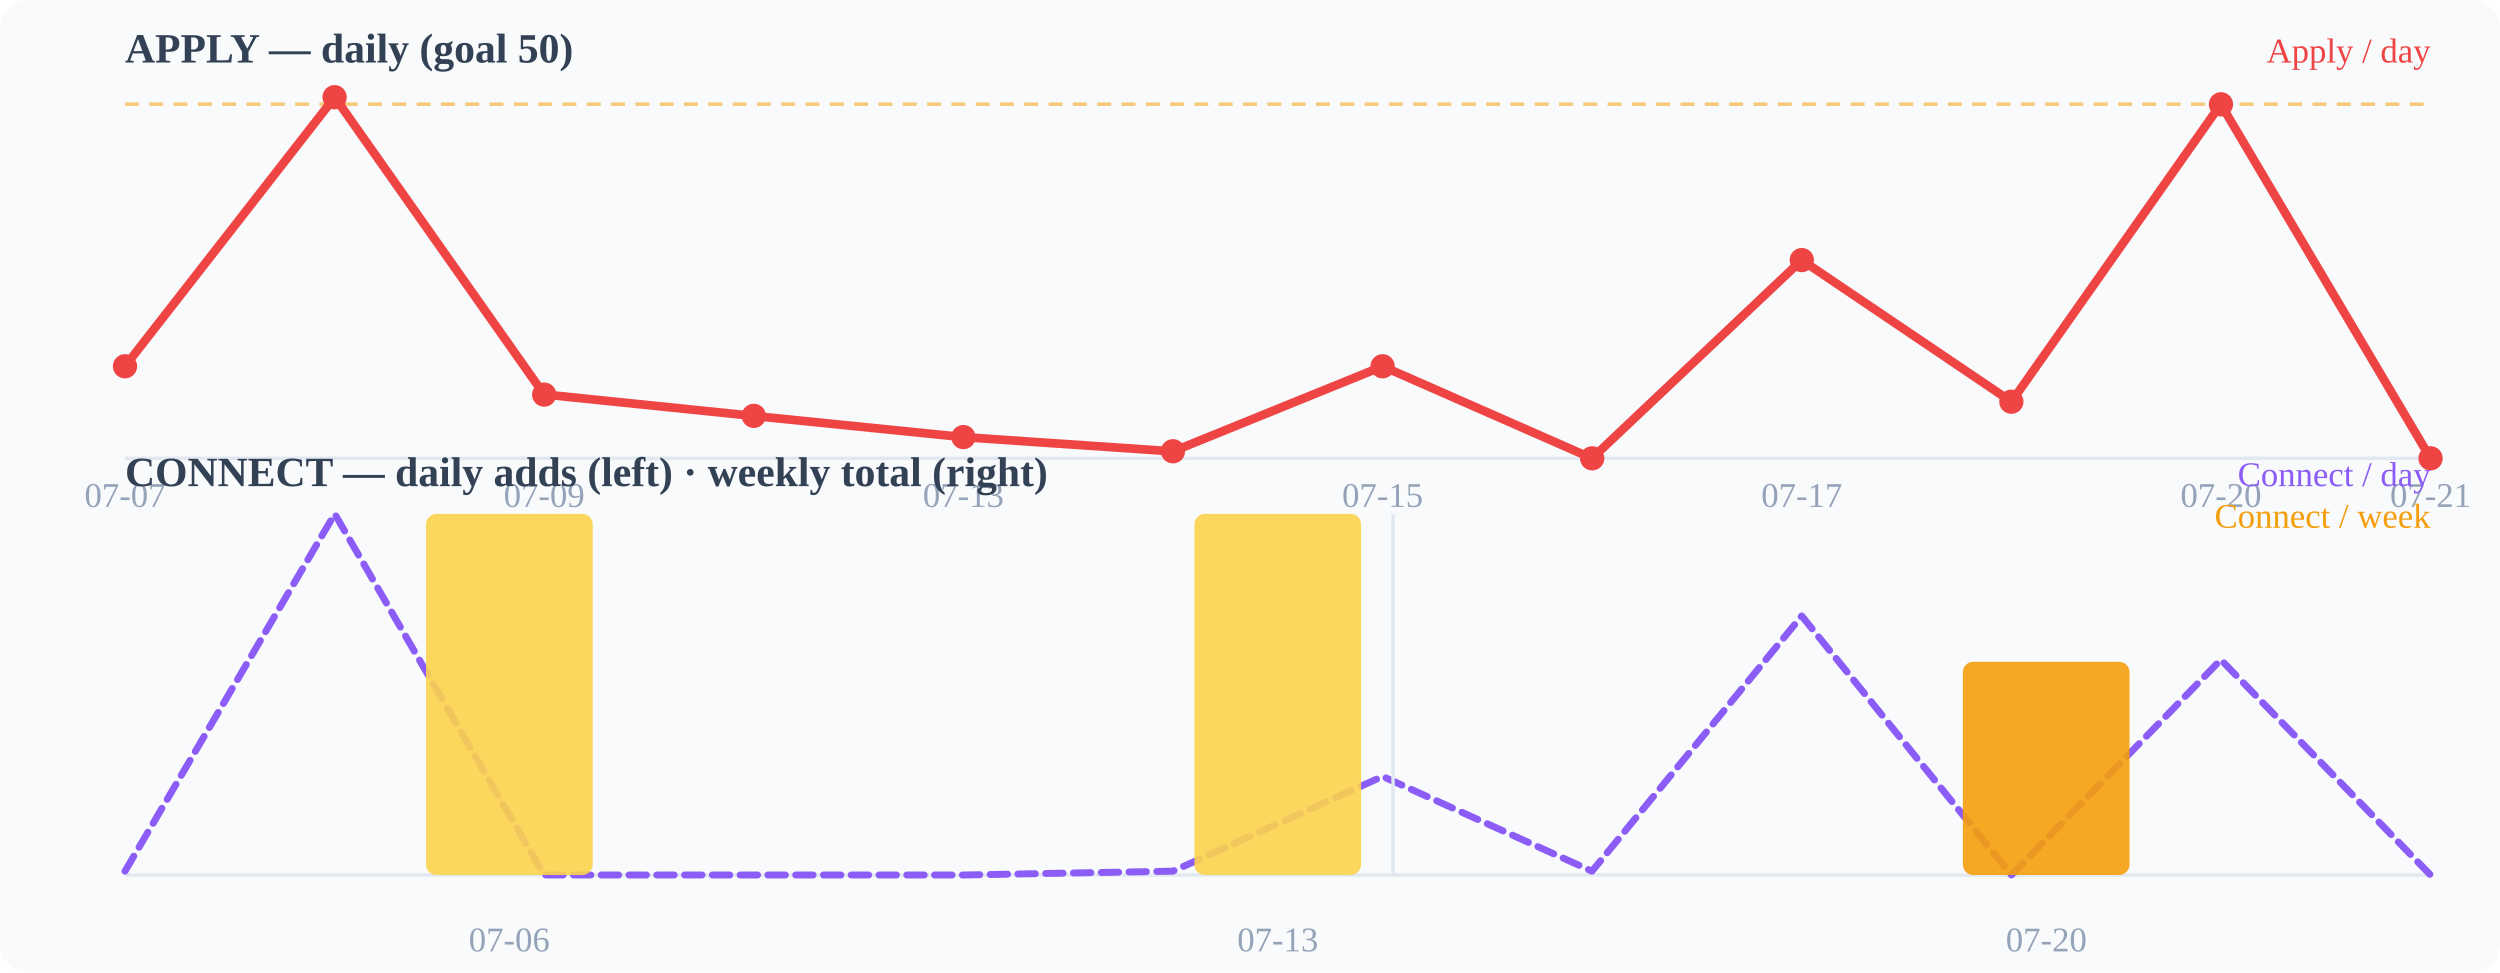
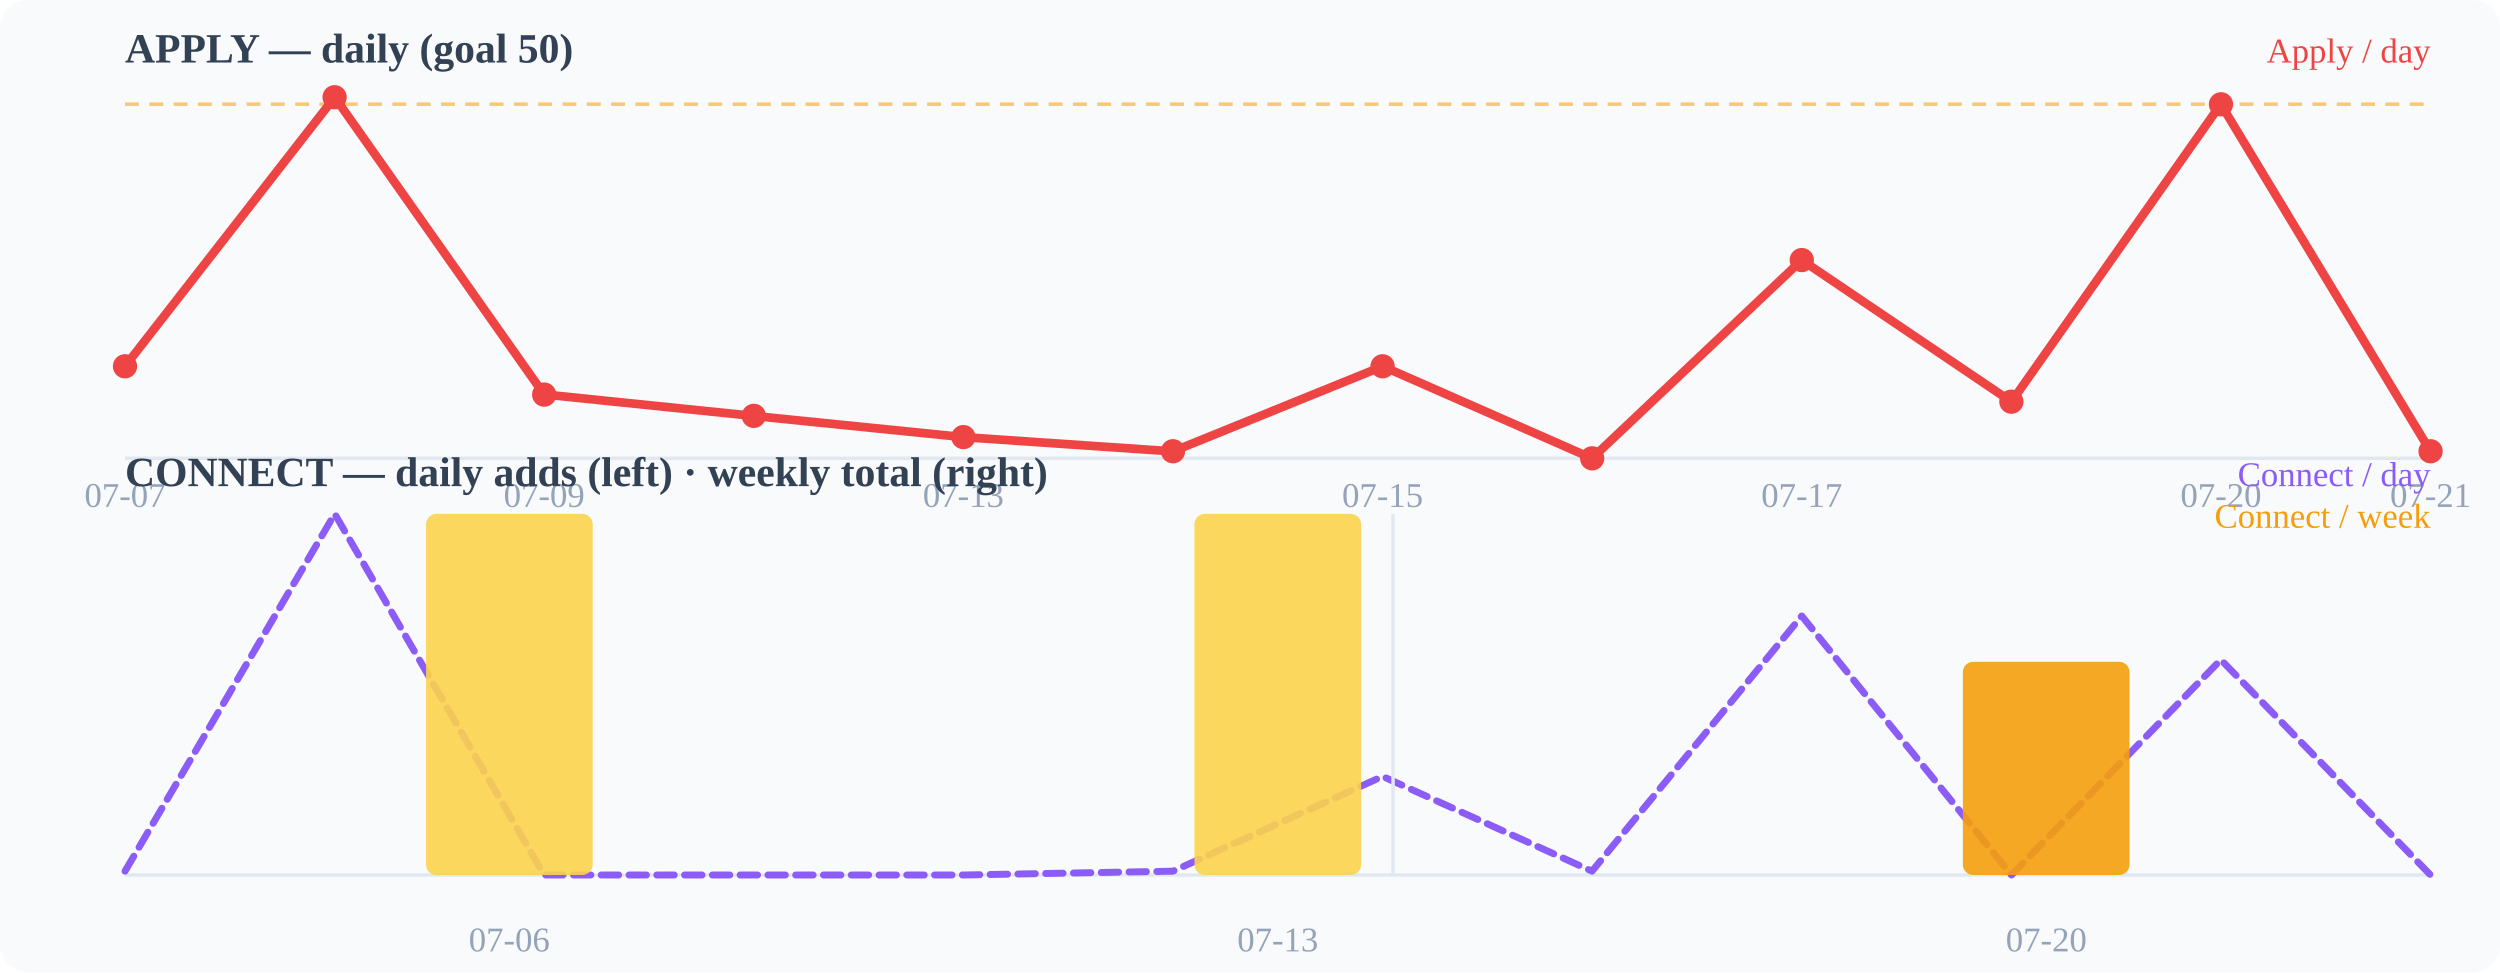
<svg xmlns="http://www.w3.org/2000/svg" width="720" height="280" viewBox="0 0 720 280">
  <rect width="720" height="280" fill="#f8fafc" rx="8" />
  <text x="36" y="18" font-size="12" font-weight="600" fill="#334155">APPLY — daily (goal 50)</text>
  <line x1="36" y1="132" x2="700" y2="132" stroke="#e2e8f0" stroke-width="1" />
  <line x1="36" y1="30.0" x2="700" y2="30.0" stroke="#f59e0b" stroke-width="1" stroke-dasharray="4 3" opacity="0.55" />
-   <polyline points="36.0,105.5 96.4,28.0 156.7,113.6 217.1,119.8 277.5,125.9 337.8,130.0 398.2,105.5 458.5,132.0 518.9,74.9 579.3,115.7 639.6,30.0 700.0,132.0" fill="none" stroke="#ef4444" stroke-width="2.5" stroke-linecap="round" stroke-linejoin="round" />
+   <polyline points="36.0,105.5 96.4,28.0 156.7,113.6 217.1,119.8 277.5,125.9 337.8,130.0 398.2,105.5 458.5,132.0 518.9,74.9 579.3,115.7 639.6,30.0 700.0,130.0" fill="none" stroke="#ef4444" stroke-width="2.5" stroke-linecap="round" stroke-linejoin="round" />
  <circle cx="36" cy="105.49" r="3.5" fill="#ef4444" />
  <circle cx="96.364" cy="28" r="3.5" fill="#ef4444" />
  <circle cx="156.727" cy="113.647" r="3.5" fill="#ef4444" />
  <circle cx="217.091" cy="119.765" r="3.5" fill="#ef4444" />
  <circle cx="277.455" cy="125.882" r="3.5" fill="#ef4444" />
  <circle cx="337.818" cy="129.961" r="3.5" fill="#ef4444" />
  <circle cx="398.182" cy="105.49" r="3.5" fill="#ef4444" />
  <circle cx="458.545" cy="132" r="3.5" fill="#ef4444" />
  <circle cx="518.909" cy="74.902" r="3.5" fill="#ef4444" />
  <circle cx="579.273" cy="115.686" r="3.5" fill="#ef4444" />
  <circle cx="639.636" cy="30.039" r="3.5" fill="#ef4444" />
-   <circle cx="700" cy="132" r="3.5" fill="#ef4444" />
+   <circle cx="700" cy="129.961" r="3.5" fill="#ef4444" />
  <text x="36" y="146" font-size="10" fill="#94a3b8" text-anchor="middle">07-07</text>
  <text x="156.727" y="146" font-size="10" fill="#94a3b8" text-anchor="middle">07-09</text>
  <text x="277.455" y="146" font-size="10" fill="#94a3b8" text-anchor="middle">07-13</text>
  <text x="398.182" y="146" font-size="10" fill="#94a3b8" text-anchor="middle">07-15</text>
  <text x="518.909" y="146" font-size="10" fill="#94a3b8" text-anchor="middle">07-17</text>
  <text x="639.636" y="146" font-size="10" fill="#94a3b8" text-anchor="middle">07-20</text>
  <text x="700" y="146" font-size="10" fill="#94a3b8" text-anchor="middle">07-21</text>
  <text x="36" y="140" font-size="12" font-weight="600" fill="#334155">CONNECT — daily adds (left) · weekly total (right)</text>
  <line x1="36" y1="252" x2="700" y2="252" stroke="#e2e8f0" stroke-width="1" />
  <polyline points="36.0,250.9 96.4,148.0 156.7,252.0 217.1,252.0 277.5,252.0 337.8,250.9 398.2,223.6 458.5,250.9 518.9,177.4 579.3,252.0 639.6,190.0 700.0,252.0" fill="none" stroke="#8b5cf6" stroke-width="2" stroke-linecap="round" stroke-linejoin="round" stroke-dasharray="5 3" />
  <rect x="122.7" y="148.0" width="48" height="104.0" rx="3" fill="#fcd34d" opacity="0.9" />
  <rect x="344.0" y="148.0" width="48" height="104.0" rx="3" fill="#fcd34d" opacity="0.9" />
  <rect x="565.3" y="190.6" width="48" height="61.4" rx="3" fill="#f59e0b" opacity="0.9" />
  <line x1="401.2" y1="148" x2="401.2" y2="252" stroke="#e2e8f0" stroke-width="1" />
  <text x="146.667" y="274" font-size="10" fill="#94a3b8" text-anchor="middle">07-06</text>
  <text x="368" y="274" font-size="10" fill="#94a3b8" text-anchor="middle">07-13</text>
  <text x="589.333" y="274" font-size="10" fill="#94a3b8" text-anchor="middle">07-20</text>
  <text x="700" y="18" font-size="10" fill="#ef4444" text-anchor="end">Apply / day</text>
  <text x="700" y="140" font-size="10" fill="#8b5cf6" text-anchor="end">Connect / day</text>
  <text x="700" y="152" font-size="10" fill="#f59e0b" text-anchor="end">Connect / week</text>
</svg>
